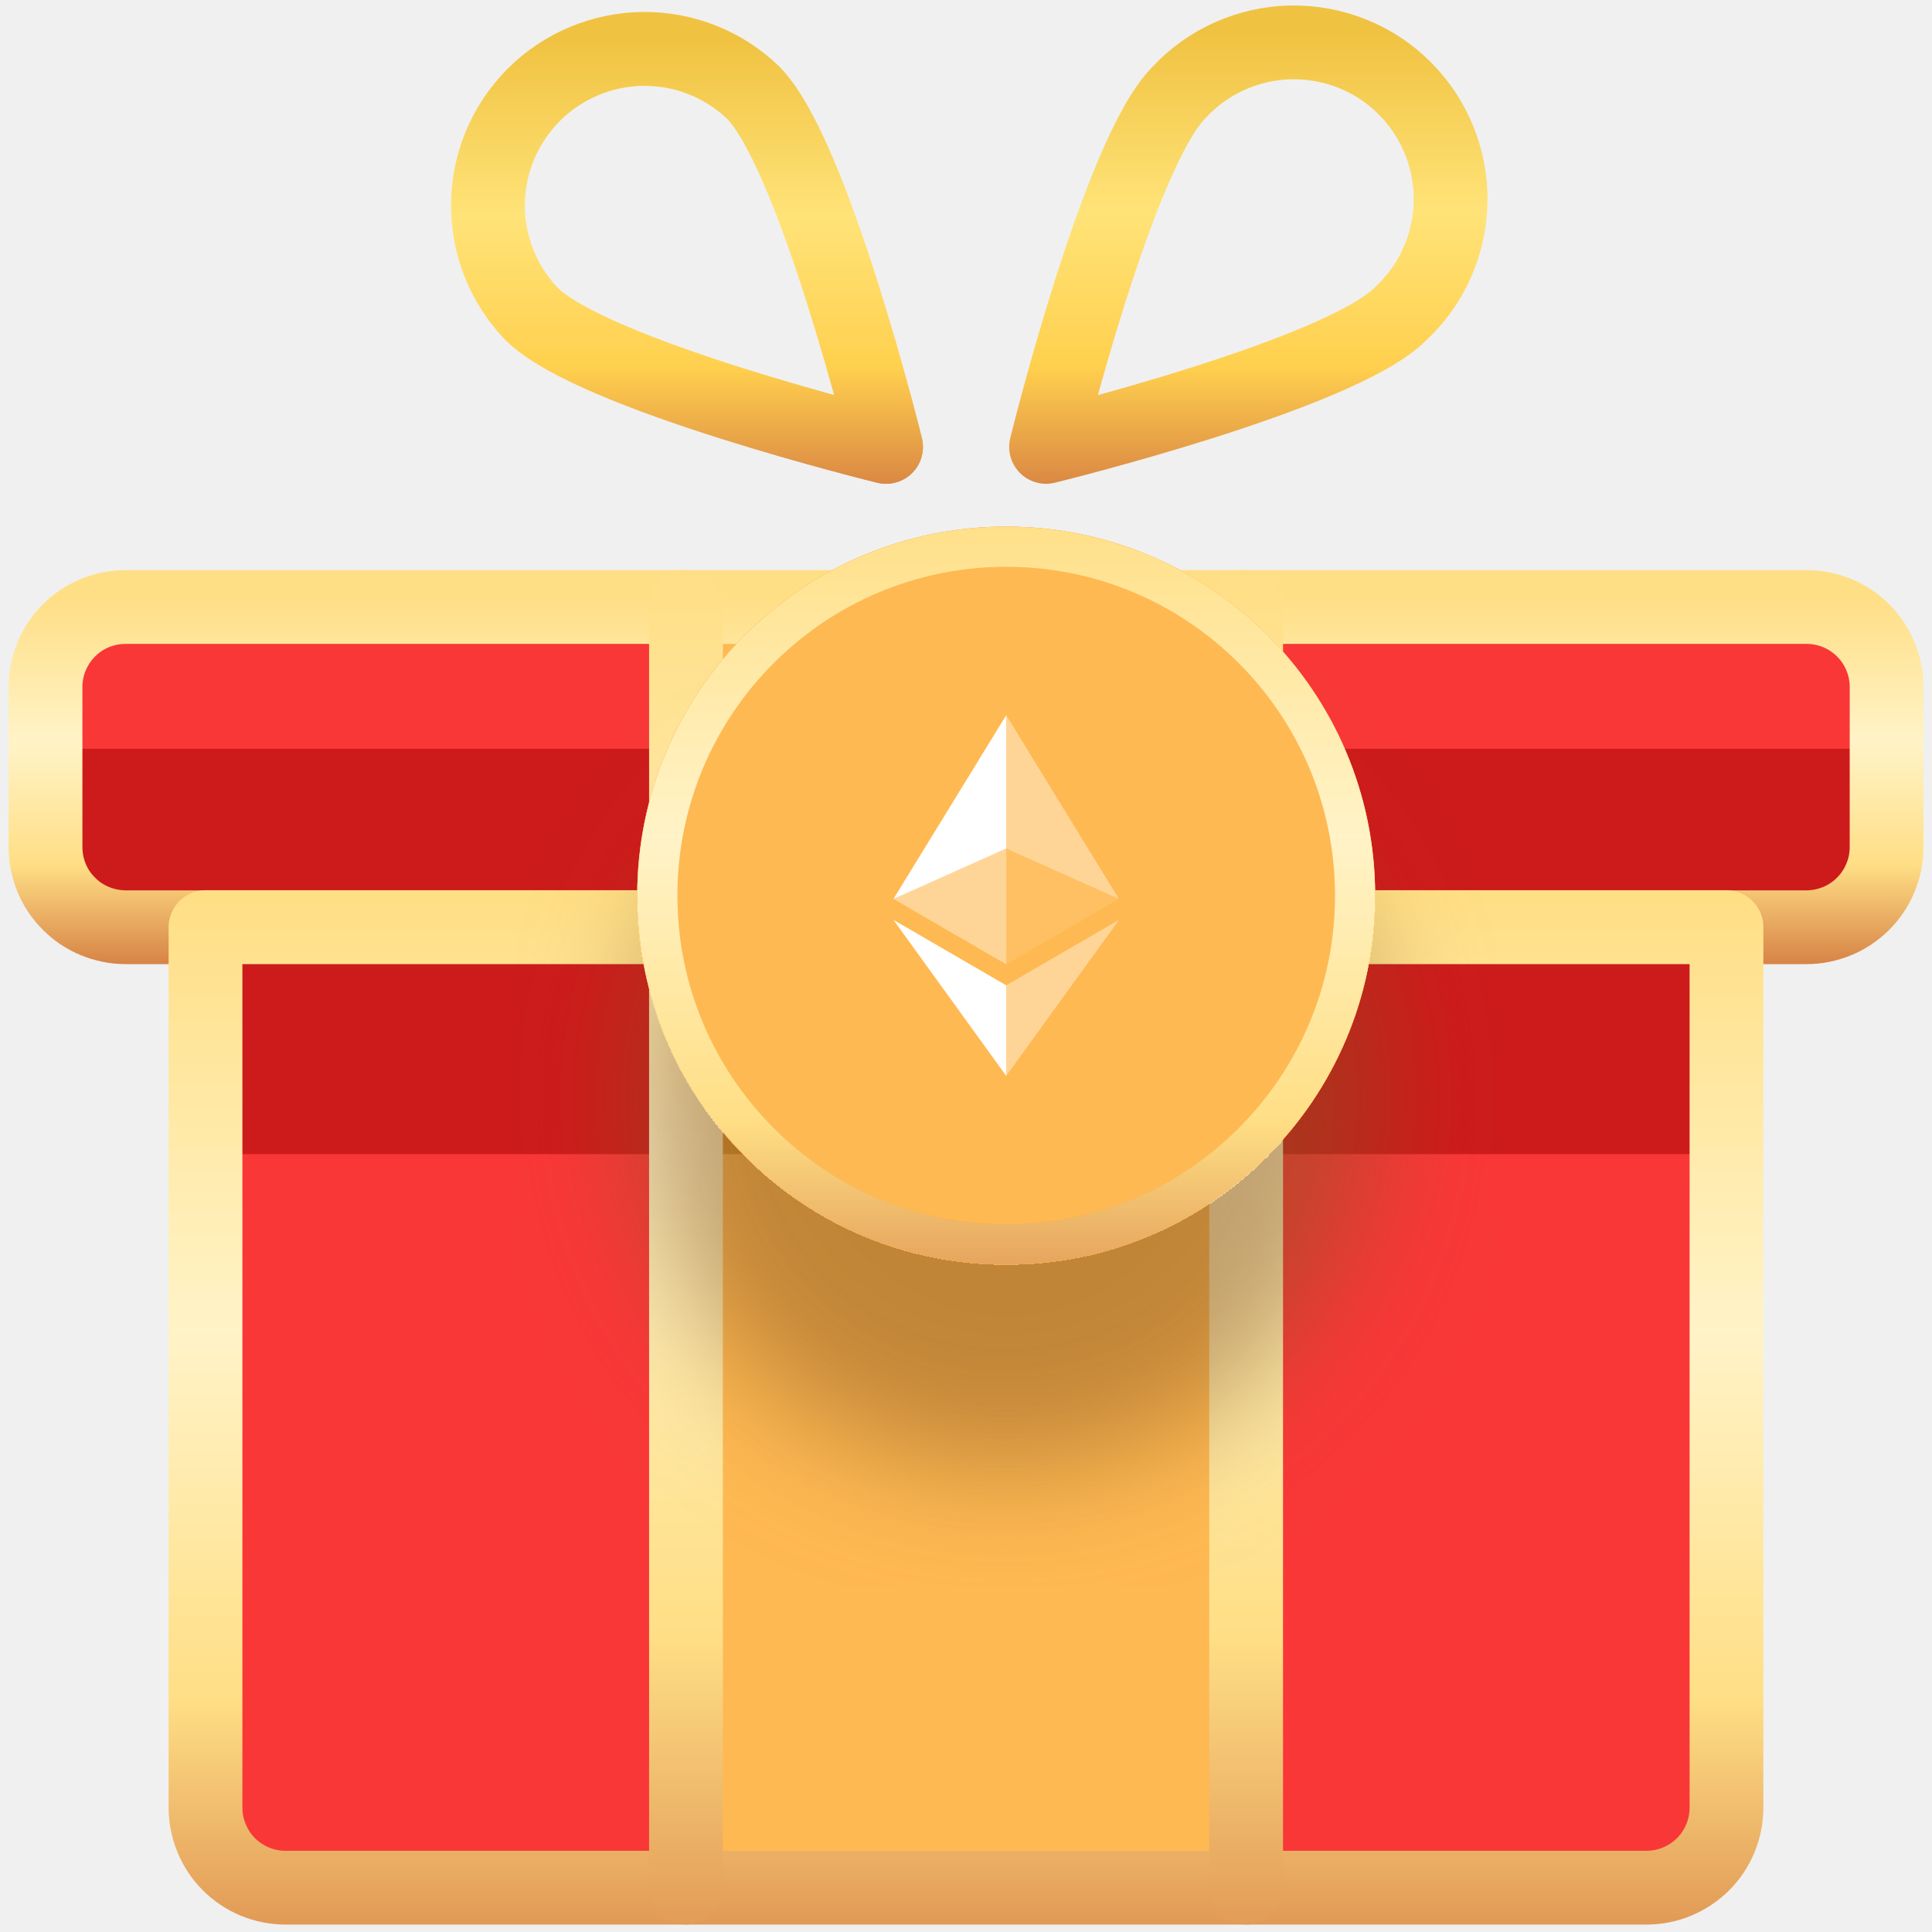
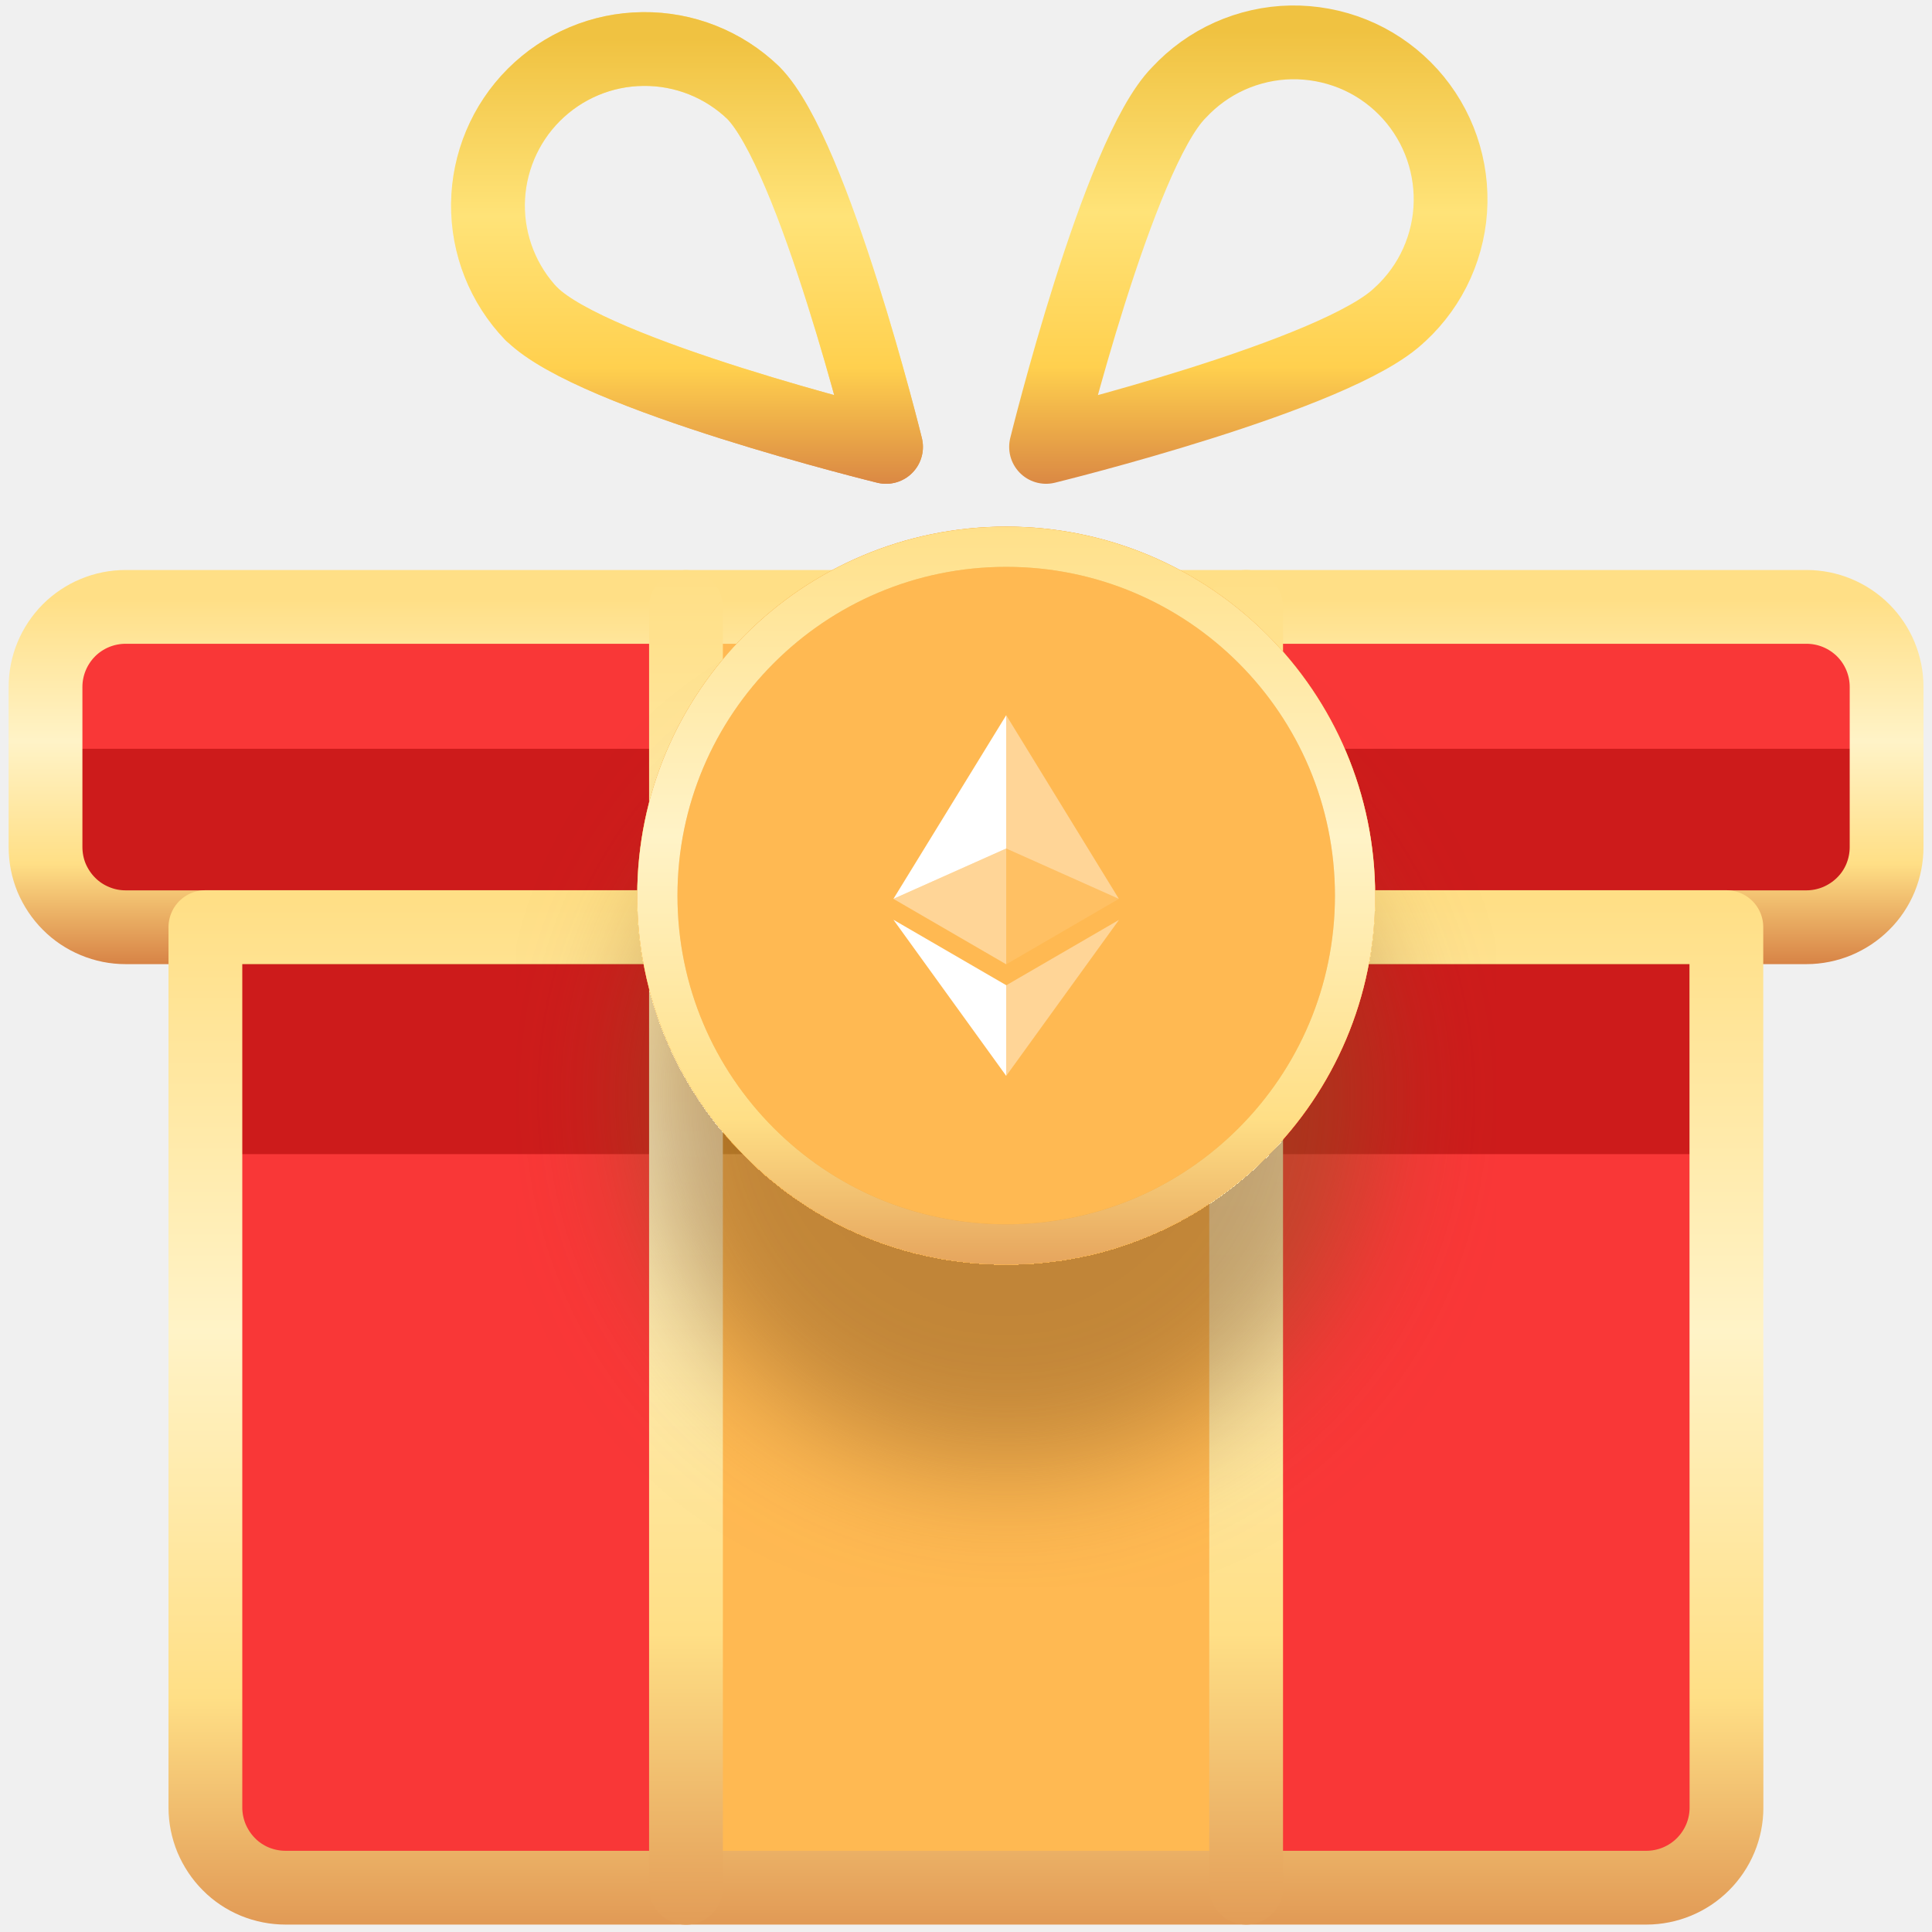
- <svg xmlns="http://www.w3.org/2000/svg" width="16" height="16" viewBox="0 0 16 16" fill="none">
-   <path fill-rule="evenodd" clip-rule="evenodd" d="M15.573 7.269C15.607 7.189 15.624 7.102 15.624 7.015V5.689C15.624 5.514 15.554 5.345 15.43 5.221C15.305 5.096 15.137 5.027 14.961 5.027H1.04C0.864 5.027 0.695 5.096 0.571 5.221C0.447 5.345 0.377 5.514 0.377 5.689V7.015C0.377 7.102 0.394 7.189 0.427 7.269C0.46 7.35 0.509 7.423 0.571 7.484C0.632 7.546 0.705 7.595 0.786 7.628C0.866 7.661 0.953 7.679 1.04 7.679H1.703V14.97C1.703 15.058 1.72 15.144 1.753 15.224C1.787 15.305 1.835 15.378 1.897 15.439C1.959 15.501 2.032 15.55 2.112 15.583C2.193 15.616 2.279 15.633 2.366 15.633H13.635C13.811 15.633 13.98 15.563 14.104 15.439C14.229 15.315 14.299 15.146 14.299 14.97V7.679H14.961C15.048 7.679 15.134 7.661 15.215 7.628C15.295 7.595 15.368 7.546 15.43 7.484C15.491 7.423 15.54 7.35 15.573 7.269Z" fill="#4B4B4B" />
-   <path d="M11.598 2.6C11.091 3.107 8.663 3.701 8.663 3.701C8.663 3.701 9.26 1.273 9.764 0.766C9.882 0.638 10.026 0.535 10.185 0.464C10.345 0.393 10.517 0.354 10.691 0.351C10.866 0.348 11.039 0.38 11.201 0.445C11.363 0.51 11.51 0.607 11.633 0.731C11.757 0.854 11.854 1.002 11.919 1.163C11.985 1.325 12.017 1.499 12.013 1.673C12.01 1.848 11.971 2.02 11.9 2.179C11.829 2.339 11.726 2.481 11.598 2.6Z" stroke="black" stroke-width="0.5" stroke-linecap="round" stroke-linejoin="round" />
-   <path d="M4.403 2.6C4.91 3.107 7.338 3.701 7.338 3.701C7.338 3.701 6.74 1.273 6.237 0.767C5.992 0.532 5.665 0.402 5.325 0.405C4.986 0.409 4.661 0.545 4.421 0.785C4.181 1.026 4.044 1.35 4.041 1.69C4.038 2.029 4.168 2.357 4.403 2.601V2.6Z" stroke="black" stroke-width="0.5" stroke-linecap="round" stroke-linejoin="round" />
-   <path d="M14.298 14.97C14.298 15.146 14.228 15.315 14.104 15.439C13.979 15.563 13.811 15.633 13.635 15.633H2.365C2.278 15.633 2.192 15.616 2.112 15.583C2.031 15.55 1.958 15.501 1.896 15.439C1.835 15.378 1.786 15.305 1.753 15.224C1.719 15.144 1.702 15.057 1.702 14.97V7.678H14.297L14.298 14.97Z" fill="#F93737" />
-   <path d="M14.298 7.678H1.702V9.558H14.297V7.678H14.298Z" fill="#CD1B1B" />
-   <path d="M15.624 7.015C15.624 7.102 15.607 7.189 15.573 7.269C15.54 7.35 15.491 7.423 15.43 7.484C15.368 7.546 15.295 7.595 15.215 7.628C15.134 7.661 15.048 7.679 14.961 7.679H1.04C0.953 7.679 0.866 7.661 0.786 7.628C0.705 7.595 0.632 7.546 0.571 7.484C0.509 7.423 0.46 7.35 0.427 7.269C0.394 7.189 0.377 7.102 0.377 7.015V5.689C0.377 5.514 0.447 5.345 0.571 5.221C0.695 5.096 0.864 5.027 1.04 5.027H14.961C15.137 5.027 15.305 5.096 15.43 5.221C15.554 5.345 15.624 5.514 15.624 5.689V7.016V7.015Z" fill="#CD1B1B" />
-   <path d="M15.624 6.201V5.689C15.624 5.514 15.554 5.345 15.43 5.221C15.305 5.096 15.137 5.027 14.961 5.027H1.04C0.864 5.027 0.695 5.096 0.571 5.221C0.447 5.345 0.377 5.514 0.377 5.689V6.201H15.624Z" fill="#F93737" />
-   <path d="M10.321 5.027H5.681V7.679H10.321V5.027Z" fill="#D8922C" />
-   <path d="M10.321 5.027H5.681V6.201H10.321V5.027Z" fill="#FFB952" />
-   <path d="M10.321 7.678H5.681V15.633H10.321V7.678Z" fill="#FFB952" />
-   <path d="M10.321 7.678H5.681V9.558H10.321V7.678Z" fill="#D8922C" />
-   <path d="M15.624 7.015C15.624 7.102 15.607 7.189 15.573 7.269C15.54 7.35 15.491 7.423 15.43 7.484C15.368 7.546 15.295 7.595 15.215 7.628C15.134 7.661 15.048 7.679 14.961 7.679H1.04C0.953 7.679 0.866 7.661 0.786 7.628C0.705 7.595 0.632 7.546 0.571 7.484C0.509 7.423 0.46 7.35 0.427 7.269C0.394 7.189 0.377 7.102 0.377 7.015V5.689C0.377 5.514 0.447 5.345 0.571 5.221C0.695 5.096 0.864 5.027 1.04 5.027H14.961C15.137 5.027 15.305 5.096 15.43 5.221C15.554 5.345 15.624 5.514 15.624 5.689V7.016V7.015Z" stroke="url(#paint0_linear_11296_11650)" stroke-width="0.611" stroke-linecap="round" stroke-linejoin="round" />
-   <path d="M14.298 14.97C14.298 15.146 14.228 15.315 14.104 15.439C13.979 15.563 13.811 15.633 13.635 15.633H2.365C2.278 15.633 2.192 15.616 2.112 15.583C2.031 15.55 1.958 15.501 1.896 15.439C1.835 15.378 1.786 15.305 1.753 15.224C1.719 15.144 1.702 15.057 1.702 14.97L1.702 7.678H14.298V14.97Z" stroke="url(#paint1_linear_11296_11650)" stroke-width="0.611" stroke-linecap="round" stroke-linejoin="round" />
-   <path d="M5.681 5.027V15.633" stroke="url(#paint2_linear_11296_11650)" stroke-width="0.611" stroke-linecap="round" stroke-linejoin="round" />
-   <path d="M10.32 15.633V5.027" stroke="url(#paint3_linear_11296_11650)" stroke-width="0.611" stroke-linecap="round" stroke-linejoin="round" />
-   <path d="M11.598 2.6C11.091 3.107 8.663 3.701 8.663 3.701C8.663 3.701 9.26 1.273 9.764 0.766C9.882 0.638 10.026 0.535 10.185 0.464C10.345 0.393 10.517 0.354 10.691 0.351C10.866 0.348 11.039 0.38 11.201 0.445C11.363 0.51 11.51 0.607 11.633 0.731C11.757 0.854 11.854 1.002 11.919 1.163C11.985 1.325 12.017 1.499 12.013 1.673C12.01 1.848 11.971 2.02 11.9 2.179C11.829 2.339 11.726 2.481 11.598 2.6Z" stroke="url(#paint4_linear_11296_11650)" stroke-width="0.611" stroke-linecap="round" stroke-linejoin="round" />
-   <path d="M4.403 2.6C4.91 3.107 7.338 3.701 7.338 3.701C7.338 3.701 6.74 1.273 6.237 0.767C5.992 0.531 5.665 0.402 5.325 0.405C4.986 0.409 4.661 0.545 4.421 0.785C4.181 1.025 4.044 1.35 4.041 1.69C4.038 2.029 4.168 2.356 4.403 2.601V2.6Z" stroke="url(#paint5_linear_11296_11650)" stroke-width="0.611" stroke-linecap="round" stroke-linejoin="round" />
-   <path d="M4.403 2.6C4.91 3.107 7.338 3.701 7.338 3.701C7.338 3.701 6.74 1.273 6.237 0.767C5.992 0.531 5.665 0.402 5.325 0.405C4.986 0.409 4.661 0.545 4.421 0.785C4.181 1.025 4.044 1.35 4.041 1.69C4.038 2.029 4.168 2.356 4.403 2.601V2.6Z" stroke="url(#paint6_linear_11296_11650)" stroke-width="0.611" stroke-linecap="round" stroke-linejoin="round" />
-   <g filter="url(#filter0_d_11296_11650)">
-     <rect x="5.277" y="4.361" width="6.111" height="6.111" rx="3.056" fill="#FFB952" />
-     <rect x="5.444" y="4.528" width="5.778" height="5.778" rx="2.889" stroke="#EFA437" stroke-width="0.333" />
-     <rect x="5.444" y="4.528" width="5.778" height="5.778" rx="2.889" stroke="url(#paint7_linear_11296_11650)" stroke-width="0.333" />
-     <path d="M8.333 5.923V7.027L9.266 7.444L8.333 5.923Z" fill="white" fill-opacity="0.4" />
-     <path d="M8.333 5.923L7.399 7.445L8.333 7.027V5.923Z" fill="white" />
-     <path d="M8.333 8.16V8.91L9.267 7.618L8.333 8.16Z" fill="white" fill-opacity="0.4" />
-     <path d="M8.333 8.91V8.16L7.399 7.618L8.333 8.91Z" fill="white" />
-     <path d="M8.333 7.986L9.266 7.444L8.333 7.027V7.986Z" fill="white" fill-opacity="0.1" />
-     <path d="M7.399 7.444L8.333 7.986V7.027L7.399 7.444Z" fill="white" fill-opacity="0.4" />
+ <svg xmlns="http://www.w3.org/2000/svg" xmlns:xlink="http://www.w3.org/1999/xlink" fill="none" height="16" viewBox="0 0 16 16" width="16">
+   <filter id="a" color-interpolation-filters="sRGB" filterUnits="userSpaceOnUse" height="8.778" width="8.111" x="4.277" y="4.361">
+     <feFlood flood-opacity="0" result="BackgroundImageFix" />
+     <feColorMatrix in="SourceAlpha" result="hardAlpha" type="matrix" values="0 0 0 0 0 0 0 0 0 0 0 0 0 0 0 0 0 0 127 0" />
+     <feOffset dy="1.667" />
+     <feGaussianBlur stdDeviation=".5" />
+     <feComposite in2="hardAlpha" operator="out" />
+     <feColorMatrix type="matrix" values="0 0 0 0 0.52 0 0 0 0 0.325 0 0 0 0 0.121 0 0 0 0.5 0" />
+     <feBlend in2="BackgroundImageFix" mode="multiply" result="effect1_dropShadow_11296_11650" />
+     <feBlend in="SourceGraphic" in2="effect1_dropShadow_11296_11650" mode="normal" result="shape" />
+   </filter>
+   <linearGradient id="b">
+     <stop offset="0" stop-color="#ffdf86" />
+     <stop offset=".385" stop-color="#fff3c7" />
+     <stop offset=".714" stop-color="#ffdf86" />
+     <stop offset="1" stop-color="#d57e42" />
+   </linearGradient>
+   <linearGradient id="c" gradientUnits="userSpaceOnUse" x1="8" x2="8" xlink:href="#b" y1="4.958" y2="8.031" />
+   <linearGradient id="d" gradientUnits="userSpaceOnUse" x1="8" x2="8" xlink:href="#b" y1="7.472" y2="16.691" />
+   <linearGradient id="e" gradientUnits="userSpaceOnUse" x1="6.181" x2="6.181" xlink:href="#b" y1="4.751" y2="17.043" />
+   <linearGradient id="f" gradientUnits="userSpaceOnUse" x1="10.82" x2="10.82" xlink:href="#b" y1="4.751" y2="17.043" />
+   <linearGradient id="g">
+     <stop offset="0" stop-color="#f0c241" />
+     <stop offset=".385" stop-color="#ffe378" />
+     <stop offset=".714" stop-color="#ffd04e" />
+     <stop offset="1" stop-color="#d57e42" />
+   </linearGradient>
+   <linearGradient id="h" gradientUnits="userSpaceOnUse" x1="10.338" x2="10.338" xlink:href="#g" y1=".263" y2="4.146" />
+   <linearGradient id="i" gradientUnits="userSpaceOnUse" x1="5.689" x2="5.689" xlink:href="#b" y1=".319" y2="4.139" />
+   <linearGradient id="j" gradientUnits="userSpaceOnUse" x1="5.689" x2="5.689" xlink:href="#g" y1=".319" y2="4.139" />
+   <linearGradient id="k" gradientUnits="userSpaceOnUse" x1="8.333" x2="8.333" xlink:href="#b" y1="4.202" y2="11.285" />
+   <path clip-rule="evenodd" d="m15.573 7.269c.033-.08.05-.167.05-.254v-1.326c0-.176-.07-.344-.194-.469-.124-.124-.293-.194-.469-.194h-13.921c-.176 0-.344.07-.469.194-.124.124-.194.293-.194.469v1.326c-0.0.087.017.173.05.254.033.08.082.154.144.215.062.062.135.11.215.144.08.033.167.051.254.051h.663v7.292c0 .087.017.173.051.254.033.08.082.153.144.215.062.062.135.11.215.144.08.033.167.05.254.05h11.269c.176 0 .344-.07.469-.194.124-.124.194-.293.195-.469v-7.292h.662c.087 0 .173-.017.254-.051.08-.033.153-.082.215-.144.061-.062.11-.135.144-.215z" fill="#4b4b4b" fill-rule="evenodd" />
+   <path d="m11.598 2.6c-.507.507-2.935 1.101-2.935 1.101s.597-2.428 1.101-2.935c.119-.128.262-.231.421-.302.159-.071.332-.11.506-.113.174-.003.348.029.51.094s.309.163.432.286.221.271.286.433c.065.162.097.335.094.51-.003.175-.042.347-.113.506-.071.159-.174.302-.302.421z" stroke="#000" stroke-linecap="round" stroke-linejoin="round" stroke-width=".5" />
+   <path d="m4.403 2.6c.507.507 2.935 1.101 2.935 1.101s-.597-2.427-1.101-2.934c-.245-.235-.572-.365-.912-.361-.34.003-.664.14-.904.38-.24.24-.376.565-.38.904-.003.34.127.667.362.912z" stroke="#000" stroke-linecap="round" stroke-linejoin="round" stroke-width=".5" />
+   <path d="m14.298 14.97c-0.0.176-.07.344-.195.469-.124.124-.293.194-.469.194h-11.269c-.087 0-.173-.017-.254-.05-.08-.033-.154-.082-.215-.144-.062-.062-.11-.135-.144-.215-.033-.08-.051-.167-.051-.254v-7.292h12.595z" fill="#f93737" />
+   <path d="m14.298 7.678h-12.596v1.88h12.595v-1.88z" fill="#cd1b1b" />
+   <path d="m15.624 7.015c0.0.087-.017.173-.05.254-.033.08-.082.154-.144.215-.062.062-.135.11-.215.144-.08.033-.167.051-.254.051h-13.921c-.087 0-.173-.017-.254-.051-.08-.033-.154-.082-.215-.144-.062-.062-.11-.135-.144-.215-.033-.08-.05-.167-.05-.254v-1.326c0-.176.07-.344.194-.469.124-.124.293-.194.469-.194h13.921c.176 0 .344.07.469.194.124.124.194.293.194.469v1.327z" fill="#cd1b1b" />
+   <path d="m15.624 6.201v-.511c0-.176-.07-.344-.194-.469-.124-.124-.293-.194-.469-.194h-13.921c-.176 0-.344.07-.469.194-.124.124-.194.293-.194.469v.511z" fill="#f93737" />
+   <path d="m10.321 5.027h-4.64v2.652h4.64z" fill="#d8922c" />
+   <path d="m10.321 5.027h-4.64v1.174h4.64z" fill="#ffb952" />
+   <path d="m10.321 7.678h-4.64v7.955h4.64z" fill="#ffb952" />
+   <path d="m10.321 7.678h-4.64v1.88h4.64z" fill="#d8922c" />
+   <g stroke-linecap="round" stroke-linejoin="round" stroke-width=".611">
+     <path d="m15.624 7.015c0.0.087-.017.173-.05.254-.033.08-.082.154-.144.215-.062.062-.135.11-.215.144-.08.033-.167.051-.254.051h-13.921c-.087 0-.173-.017-.254-.051-.08-.033-.154-.082-.215-.144-.062-.062-.11-.135-.144-.215-.033-.08-.05-.167-.05-.254v-1.326c0-.176.07-.344.194-.469.124-.124.293-.194.469-.194h13.921c.176 0 .344.07.469.194.124.124.194.293.194.469v1.327z" stroke="url(#c)" />
+     <path d="m14.298 14.97c-0.0.176-.07.344-.195.469-.124.124-.293.194-.469.194h-11.269c-.087 0-.173-.017-.254-.05-.08-.033-.154-.082-.215-.144-.062-.062-.11-.135-.144-.215-.033-.08-.051-.167-.051-.254v-7.292h12.596z" stroke="url(#d)" />
+     <path d="m5.681 5.027v10.607" stroke="url(#e)" />
+     <path d="m10.32 15.633v-10.607" stroke="url(#f)" />
+     <path d="m11.598 2.6c-.507.507-2.935 1.101-2.935 1.101s.597-2.428 1.101-2.935c.119-.128.262-.231.421-.302.159-.071.332-.11.506-.113.174-.003.348.029.51.094s.309.163.432.286.221.271.286.433c.065.162.097.335.094.51-.003.175-.042.347-.113.506-.071.159-.174.302-.302.421z" stroke="url(#h)" />
+     <path d="m4.403 2.6c.507.507 2.935 1.101 2.935 1.101s-.597-2.427-1.101-2.934c-.245-.235-.572-.365-.912-.361-.34.003-.664.14-.904.38-.24.24-.376.565-.38.904-.003.34.127.667.362.912z" stroke="url(#i)" />
+     <path d="m4.403 2.6c.507.507 2.935 1.101 2.935 1.101s-.597-2.427-1.101-2.934c-.245-.235-.572-.365-.912-.361-.34.003-.664.14-.904.38-.24.24-.376.565-.38.904-.003.34.127.667.362.912z" stroke="url(#j)" />
  </g>
-   <defs>
-     <filter id="filter0_d_11296_11650" x="4.277" y="4.361" width="8.111" height="8.778" filterUnits="userSpaceOnUse" color-interpolation-filters="sRGB">
-       <feFlood flood-opacity="0" result="BackgroundImageFix" />
-       <feColorMatrix in="SourceAlpha" type="matrix" values="0 0 0 0 0 0 0 0 0 0 0 0 0 0 0 0 0 0 127 0" result="hardAlpha" />
-       <feOffset dy="1.667" />
-       <feGaussianBlur stdDeviation="0.5" />
-       <feComposite in2="hardAlpha" operator="out" />
-       <feColorMatrix type="matrix" values="0 0 0 0 0.52 0 0 0 0 0.325 0 0 0 0 0.121 0 0 0 0.5 0" />
-       <feBlend mode="multiply" in2="BackgroundImageFix" result="effect1_dropShadow_11296_11650" />
-       <feBlend mode="normal" in="SourceGraphic" in2="effect1_dropShadow_11296_11650" result="shape" />
-     </filter>
-     <linearGradient id="paint0_linear_11296_11650" x1="8" y1="4.958" x2="8" y2="8.031" gradientUnits="userSpaceOnUse">
-       <stop stop-color="#FFDF86" />
-       <stop offset="0.385" stop-color="#FFF3C7" />
-       <stop offset="0.714" stop-color="#FFDF86" />
-       <stop offset="1" stop-color="#D57E42" />
-     </linearGradient>
-     <linearGradient id="paint1_linear_11296_11650" x1="8" y1="7.472" x2="8" y2="16.691" gradientUnits="userSpaceOnUse">
-       <stop stop-color="#FFDF86" />
-       <stop offset="0.385" stop-color="#FFF3C7" />
-       <stop offset="0.714" stop-color="#FFDF86" />
-       <stop offset="1" stop-color="#D57E42" />
-     </linearGradient>
-     <linearGradient id="paint2_linear_11296_11650" x1="6.181" y1="4.751" x2="6.181" y2="17.043" gradientUnits="userSpaceOnUse">
-       <stop stop-color="#FFDF86" />
-       <stop offset="0.385" stop-color="#FFF3C7" />
-       <stop offset="0.714" stop-color="#FFDF86" />
-       <stop offset="1" stop-color="#D57E42" />
-     </linearGradient>
-     <linearGradient id="paint3_linear_11296_11650" x1="10.82" y1="4.751" x2="10.82" y2="17.043" gradientUnits="userSpaceOnUse">
-       <stop stop-color="#FFDF86" />
-       <stop offset="0.385" stop-color="#FFF3C7" />
-       <stop offset="0.714" stop-color="#FFDF86" />
-       <stop offset="1" stop-color="#D57E42" />
-     </linearGradient>
-     <linearGradient id="paint4_linear_11296_11650" x1="10.338" y1="0.263" x2="10.338" y2="4.146" gradientUnits="userSpaceOnUse">
-       <stop stop-color="#F0C241" />
-       <stop offset="0.385" stop-color="#FFE378" />
-       <stop offset="0.714" stop-color="#FFD04E" />
-       <stop offset="1" stop-color="#D57E42" />
-     </linearGradient>
-     <linearGradient id="paint5_linear_11296_11650" x1="5.689" y1="0.319" x2="5.689" y2="4.139" gradientUnits="userSpaceOnUse">
-       <stop stop-color="#FFDF86" />
-       <stop offset="0.385" stop-color="#FFF3C7" />
-       <stop offset="0.714" stop-color="#FFDF86" />
-       <stop offset="1" stop-color="#D57E42" />
-     </linearGradient>
-     <linearGradient id="paint6_linear_11296_11650" x1="5.689" y1="0.319" x2="5.689" y2="4.139" gradientUnits="userSpaceOnUse">
-       <stop stop-color="#F0C241" />
-       <stop offset="0.385" stop-color="#FFE378" />
-       <stop offset="0.714" stop-color="#FFD04E" />
-       <stop offset="1" stop-color="#D57E42" />
-     </linearGradient>
-     <linearGradient id="paint7_linear_11296_11650" x1="8.333" y1="4.202" x2="8.333" y2="11.285" gradientUnits="userSpaceOnUse">
-       <stop stop-color="#FFDF86" />
-       <stop offset="0.385" stop-color="#FFF3C7" />
-       <stop offset="0.714" stop-color="#FFDF86" />
-       <stop offset="1" stop-color="#D57E42" />
-     </linearGradient>
-   </defs>
+   <g filter="url(#a)">
+     <rect fill="#ffb952" height="6.111" rx="3.056" width="6.111" x="5.277" y="4.361" />
+     <rect height="5.778" rx="2.889" stroke="#efa437" stroke-width=".333" width="5.778" x="5.444" y="4.528" />
+     <rect height="5.778" rx="2.889" stroke="url(#k)" stroke-width=".333" width="5.778" x="5.444" y="4.528" />
+     <g fill="#fff">
+       <path d="m8.333 5.923v1.104l.933.417z" fill-opacity=".4" />
+       <path d="m8.333 5.923-.934 1.521.934-.417z" />
+       <path d="m8.333 8.16v.75l.934-1.292z" fill-opacity=".4" />
+       <path d="m8.333 8.91v-.751l-.934-.542z" />
+       <path d="m8.333 7.986.933-.542-.933-.417z" fill-opacity=".1" />
+       <path d="m7.399 7.444.934.542v-.959z" fill-opacity=".4" />
+     </g>
+   </g>
</svg>
